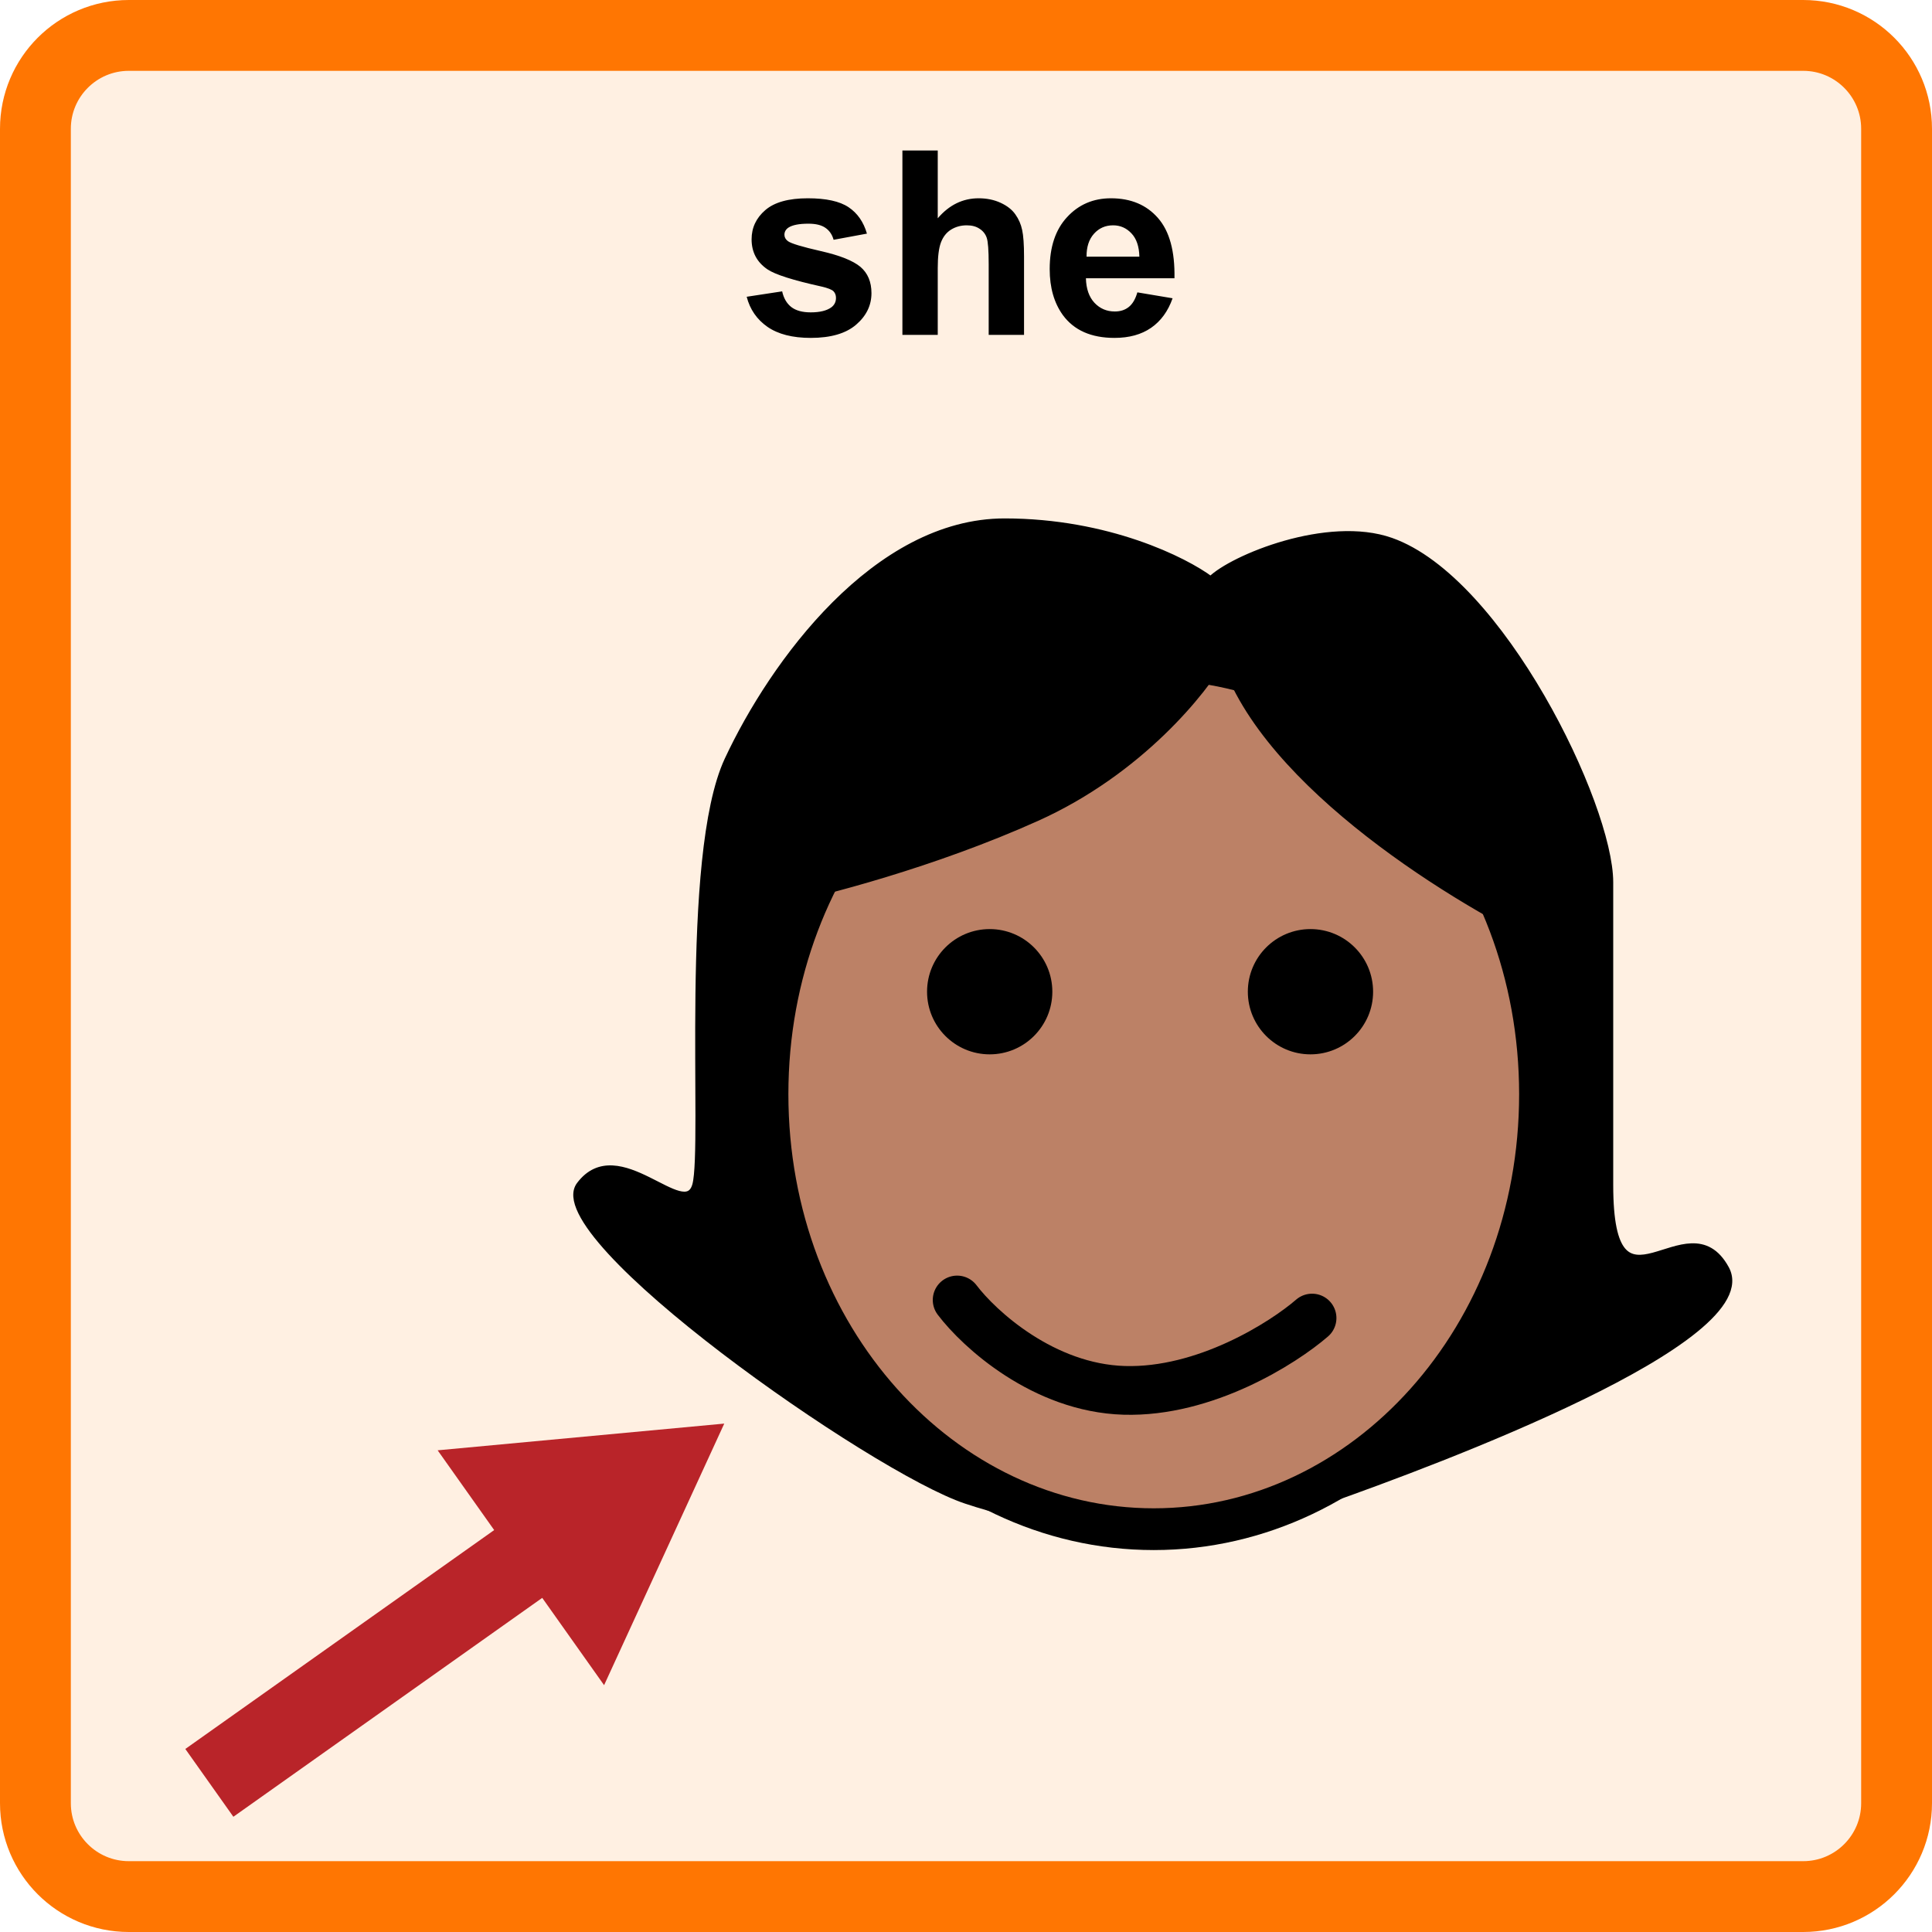
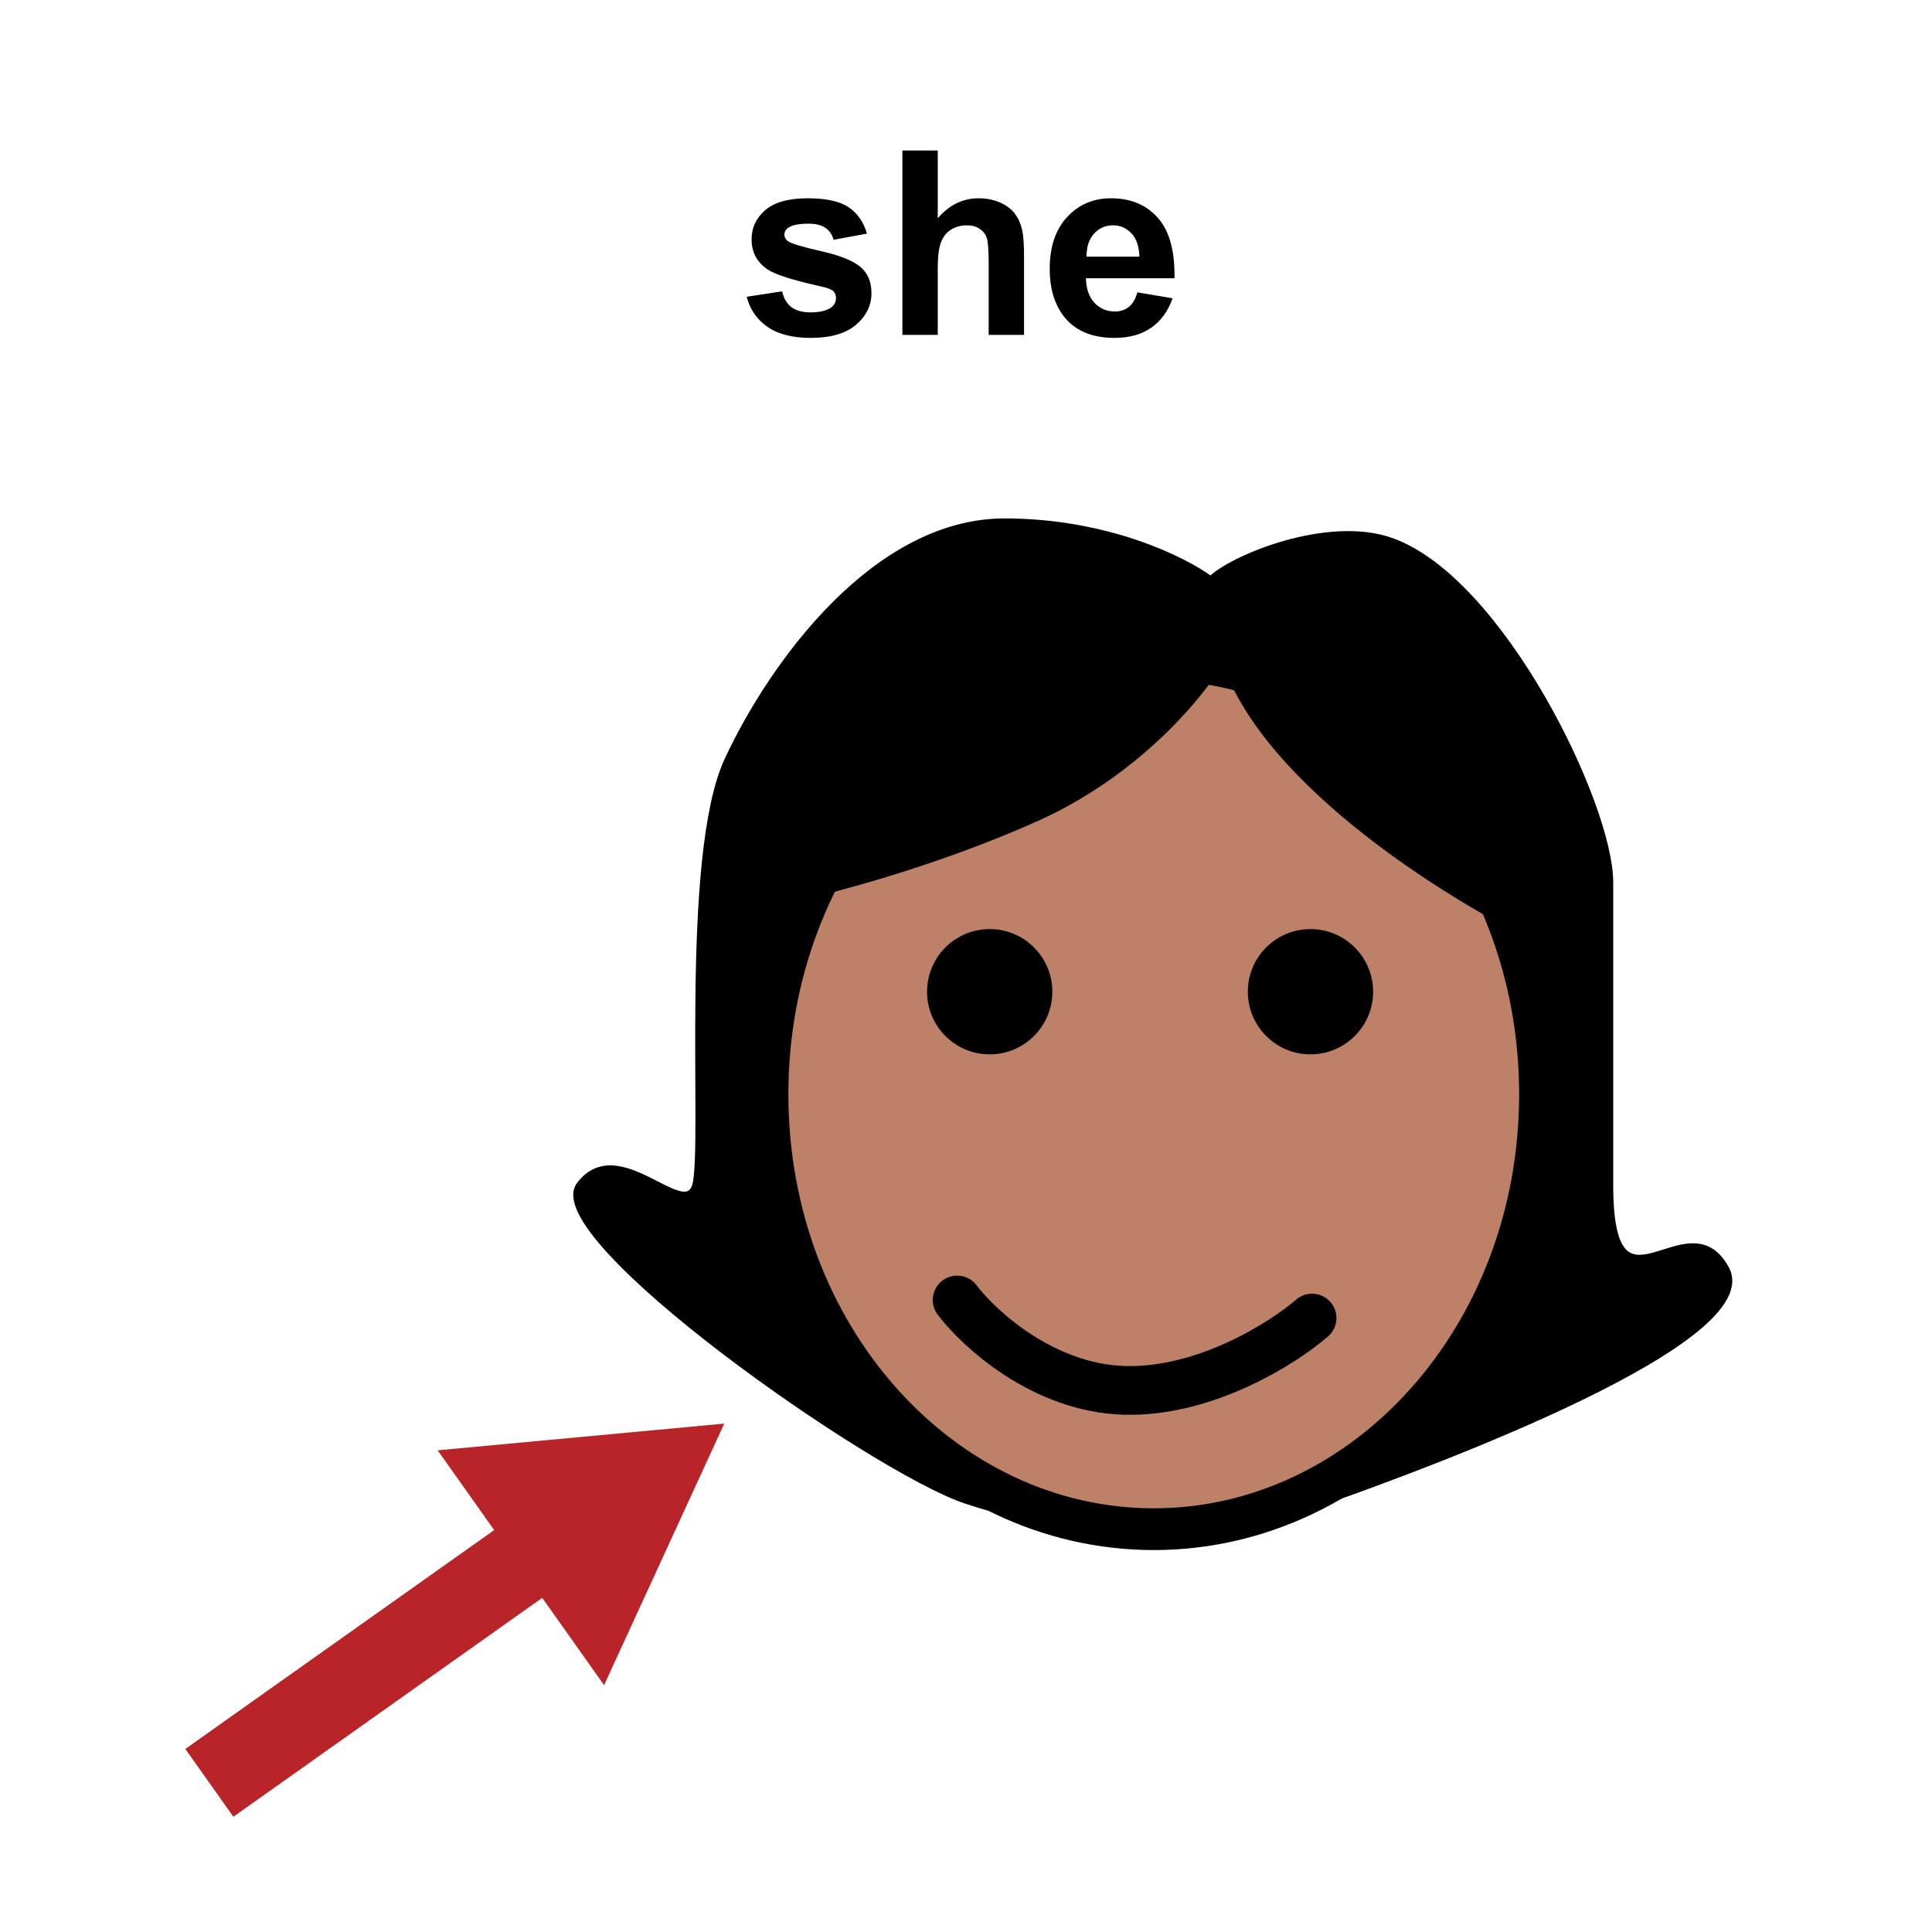
<svg xmlns="http://www.w3.org/2000/svg" width="300" height="300" viewBox="0 0 300 300" fill="none">
-   <rect x="5.5" y="5.5" width="289" height="289" rx="14.5" fill="#FFF0E2" />
-   <rect x="5.5" y="5.5" width="289" height="289" rx="14.5" stroke="#FF7602" stroke-width="11" />
  <path d="M150 233C135.6 228.2 84 192 90 184C96 176 106.364 190 108 184C109.637 178 106 133 113 118C120 103 136 81 156 81C172 81 184 87 188 90C191.334 86.667 206.164 80.528 216 84C233 90 250 125 250 137V184C250 207 262 186 268 197C274 208 223 227 206 233C189 239 168 239 150 233Z" fill="black" stroke="black" stroke-linecap="round" />
  <path d="M115.945 46.082L121.453 45.242C121.688 46.31 122.163 47.124 122.879 47.684C123.595 48.23 124.598 48.504 125.887 48.504C127.306 48.504 128.374 48.243 129.09 47.723C129.572 47.358 129.812 46.87 129.812 46.258C129.812 45.841 129.682 45.496 129.422 45.223C129.148 44.962 128.536 44.721 127.586 44.5C123.159 43.523 120.353 42.632 119.168 41.824C117.527 40.704 116.707 39.148 116.707 37.156C116.707 35.359 117.417 33.849 118.836 32.625C120.255 31.401 122.456 30.789 125.438 30.789C128.276 30.789 130.385 31.251 131.766 32.176C133.146 33.1 134.096 34.467 134.617 36.277L129.441 37.234C129.22 36.427 128.797 35.809 128.172 35.379C127.56 34.949 126.681 34.734 125.535 34.734C124.09 34.734 123.055 34.936 122.43 35.34C122.013 35.626 121.805 35.997 121.805 36.453C121.805 36.844 121.987 37.176 122.352 37.449C122.846 37.814 124.552 38.328 127.469 38.992C130.398 39.656 132.443 40.47 133.602 41.434C134.747 42.41 135.32 43.771 135.32 45.516C135.32 47.417 134.526 49.051 132.938 50.418C131.349 51.785 128.999 52.469 125.887 52.469C123.061 52.469 120.822 51.896 119.168 50.75C117.527 49.604 116.453 48.048 115.945 46.082ZM145.613 23.367V33.895C147.384 31.824 149.5 30.789 151.961 30.789C153.224 30.789 154.363 31.023 155.379 31.492C156.395 31.961 157.156 32.56 157.664 33.289C158.185 34.018 158.536 34.825 158.719 35.711C158.914 36.596 159.012 37.97 159.012 39.832V52H153.523V41.043C153.523 38.868 153.419 37.488 153.211 36.902C153.003 36.316 152.632 35.854 152.098 35.516C151.577 35.164 150.919 34.988 150.125 34.988C149.214 34.988 148.4 35.21 147.684 35.652C146.967 36.095 146.44 36.766 146.102 37.664C145.776 38.55 145.613 39.865 145.613 41.609V52H140.125V23.367H145.613ZM176.609 45.398L182.078 46.316C181.375 48.322 180.262 49.852 178.738 50.906C177.228 51.948 175.333 52.469 173.055 52.469C169.448 52.469 166.779 51.29 165.047 48.934C163.68 47.046 162.996 44.663 162.996 41.785C162.996 38.348 163.895 35.659 165.691 33.719C167.488 31.766 169.76 30.789 172.508 30.789C175.594 30.789 178.029 31.811 179.812 33.855C181.596 35.887 182.449 39.005 182.371 43.211H168.621C168.66 44.839 169.103 46.108 169.949 47.02C170.796 47.918 171.85 48.367 173.113 48.367C173.973 48.367 174.695 48.133 175.281 47.664C175.867 47.195 176.31 46.44 176.609 45.398ZM176.922 39.852C176.883 38.263 176.473 37.059 175.691 36.238C174.91 35.405 173.96 34.988 172.84 34.988C171.642 34.988 170.652 35.425 169.871 36.297C169.09 37.169 168.706 38.354 168.719 39.852H176.922Z" fill="black" />
-   <path d="M239.131 169.91C239.131 207.566 211.943 237.451 179.154 237.451C146.365 237.451 119.178 207.566 119.178 169.91C119.178 132.254 146.365 102.369 179.154 102.369C211.943 102.369 239.131 132.254 239.131 169.91Z" fill="#BC8166" stroke="black" stroke-width="6.484" />
+   <path d="M179.154 102.369C211.943 102.369 239.131 132.254 239.131 169.91C239.131 207.566 211.943 237.451 179.154 237.451C146.365 237.451 119.178 207.566 119.178 169.91C119.178 132.254 146.365 102.369 179.154 102.369Z" fill="#BC8166" stroke="black" stroke-width="6.484" />
  <circle cx="153.679" cy="153.993" r="9.726" fill="black" />
  <circle cx="203.489" cy="153.993" r="9.726" fill="black" />
  <path d="M148.623 201.859C152.045 206.382 162.023 215.52 174.559 215.895C187.094 216.269 199.234 208.565 203.737 204.666" stroke="black" stroke-width="7.565" stroke-linecap="round" />
  <path d="M161 127C177 119.8 187 107.334 190 102C196.4 122 226.667 140.334 241 147.001C235 132.001 216.6 108.399 207 101.999C195 93.999 170 94 152 102C137.6 108.4 125.333 130 121 140C127.667 138.667 145 134.2 161 127Z" fill="black" stroke="black" stroke-linecap="round" />
  <path d="M112.463 221.055L93.803 261.672L67.958 225.204L112.463 221.055Z" fill="#B92429" />
  <rect x="79.075" y="235.932" width="12.903" height="61.649" transform="rotate(54.6743 79.0752 235.932)" fill="#B92429" />
</svg>
